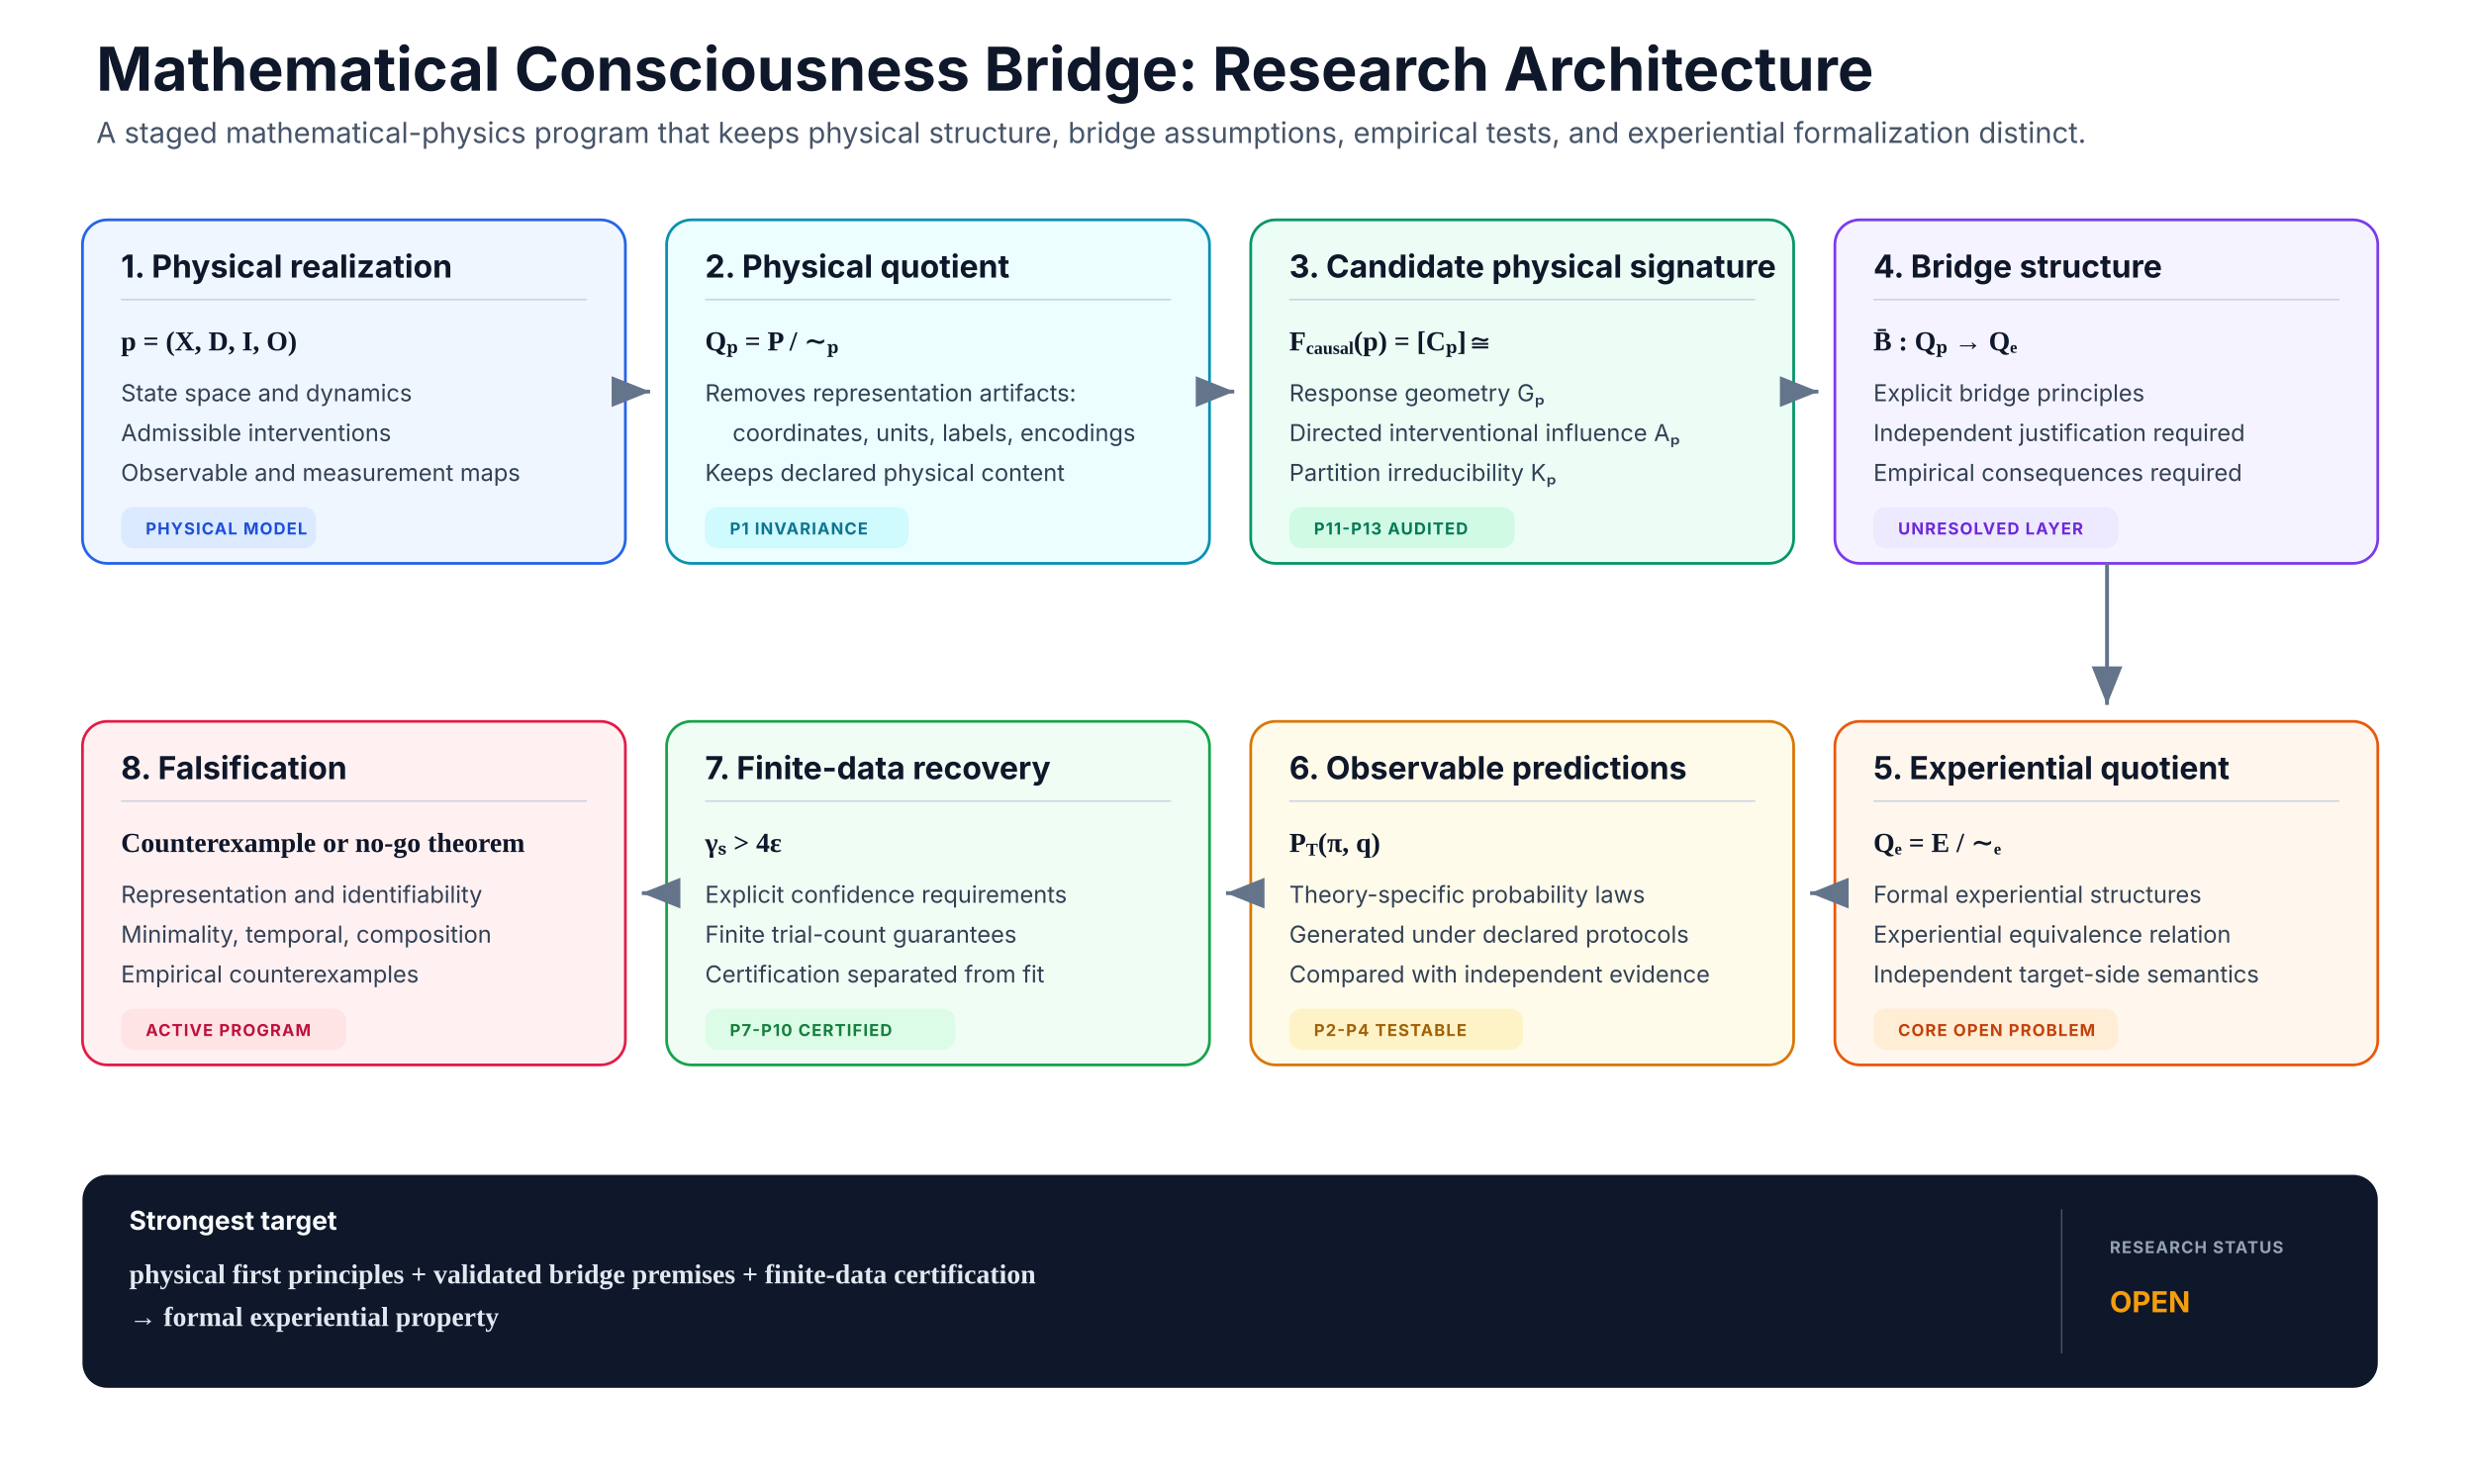
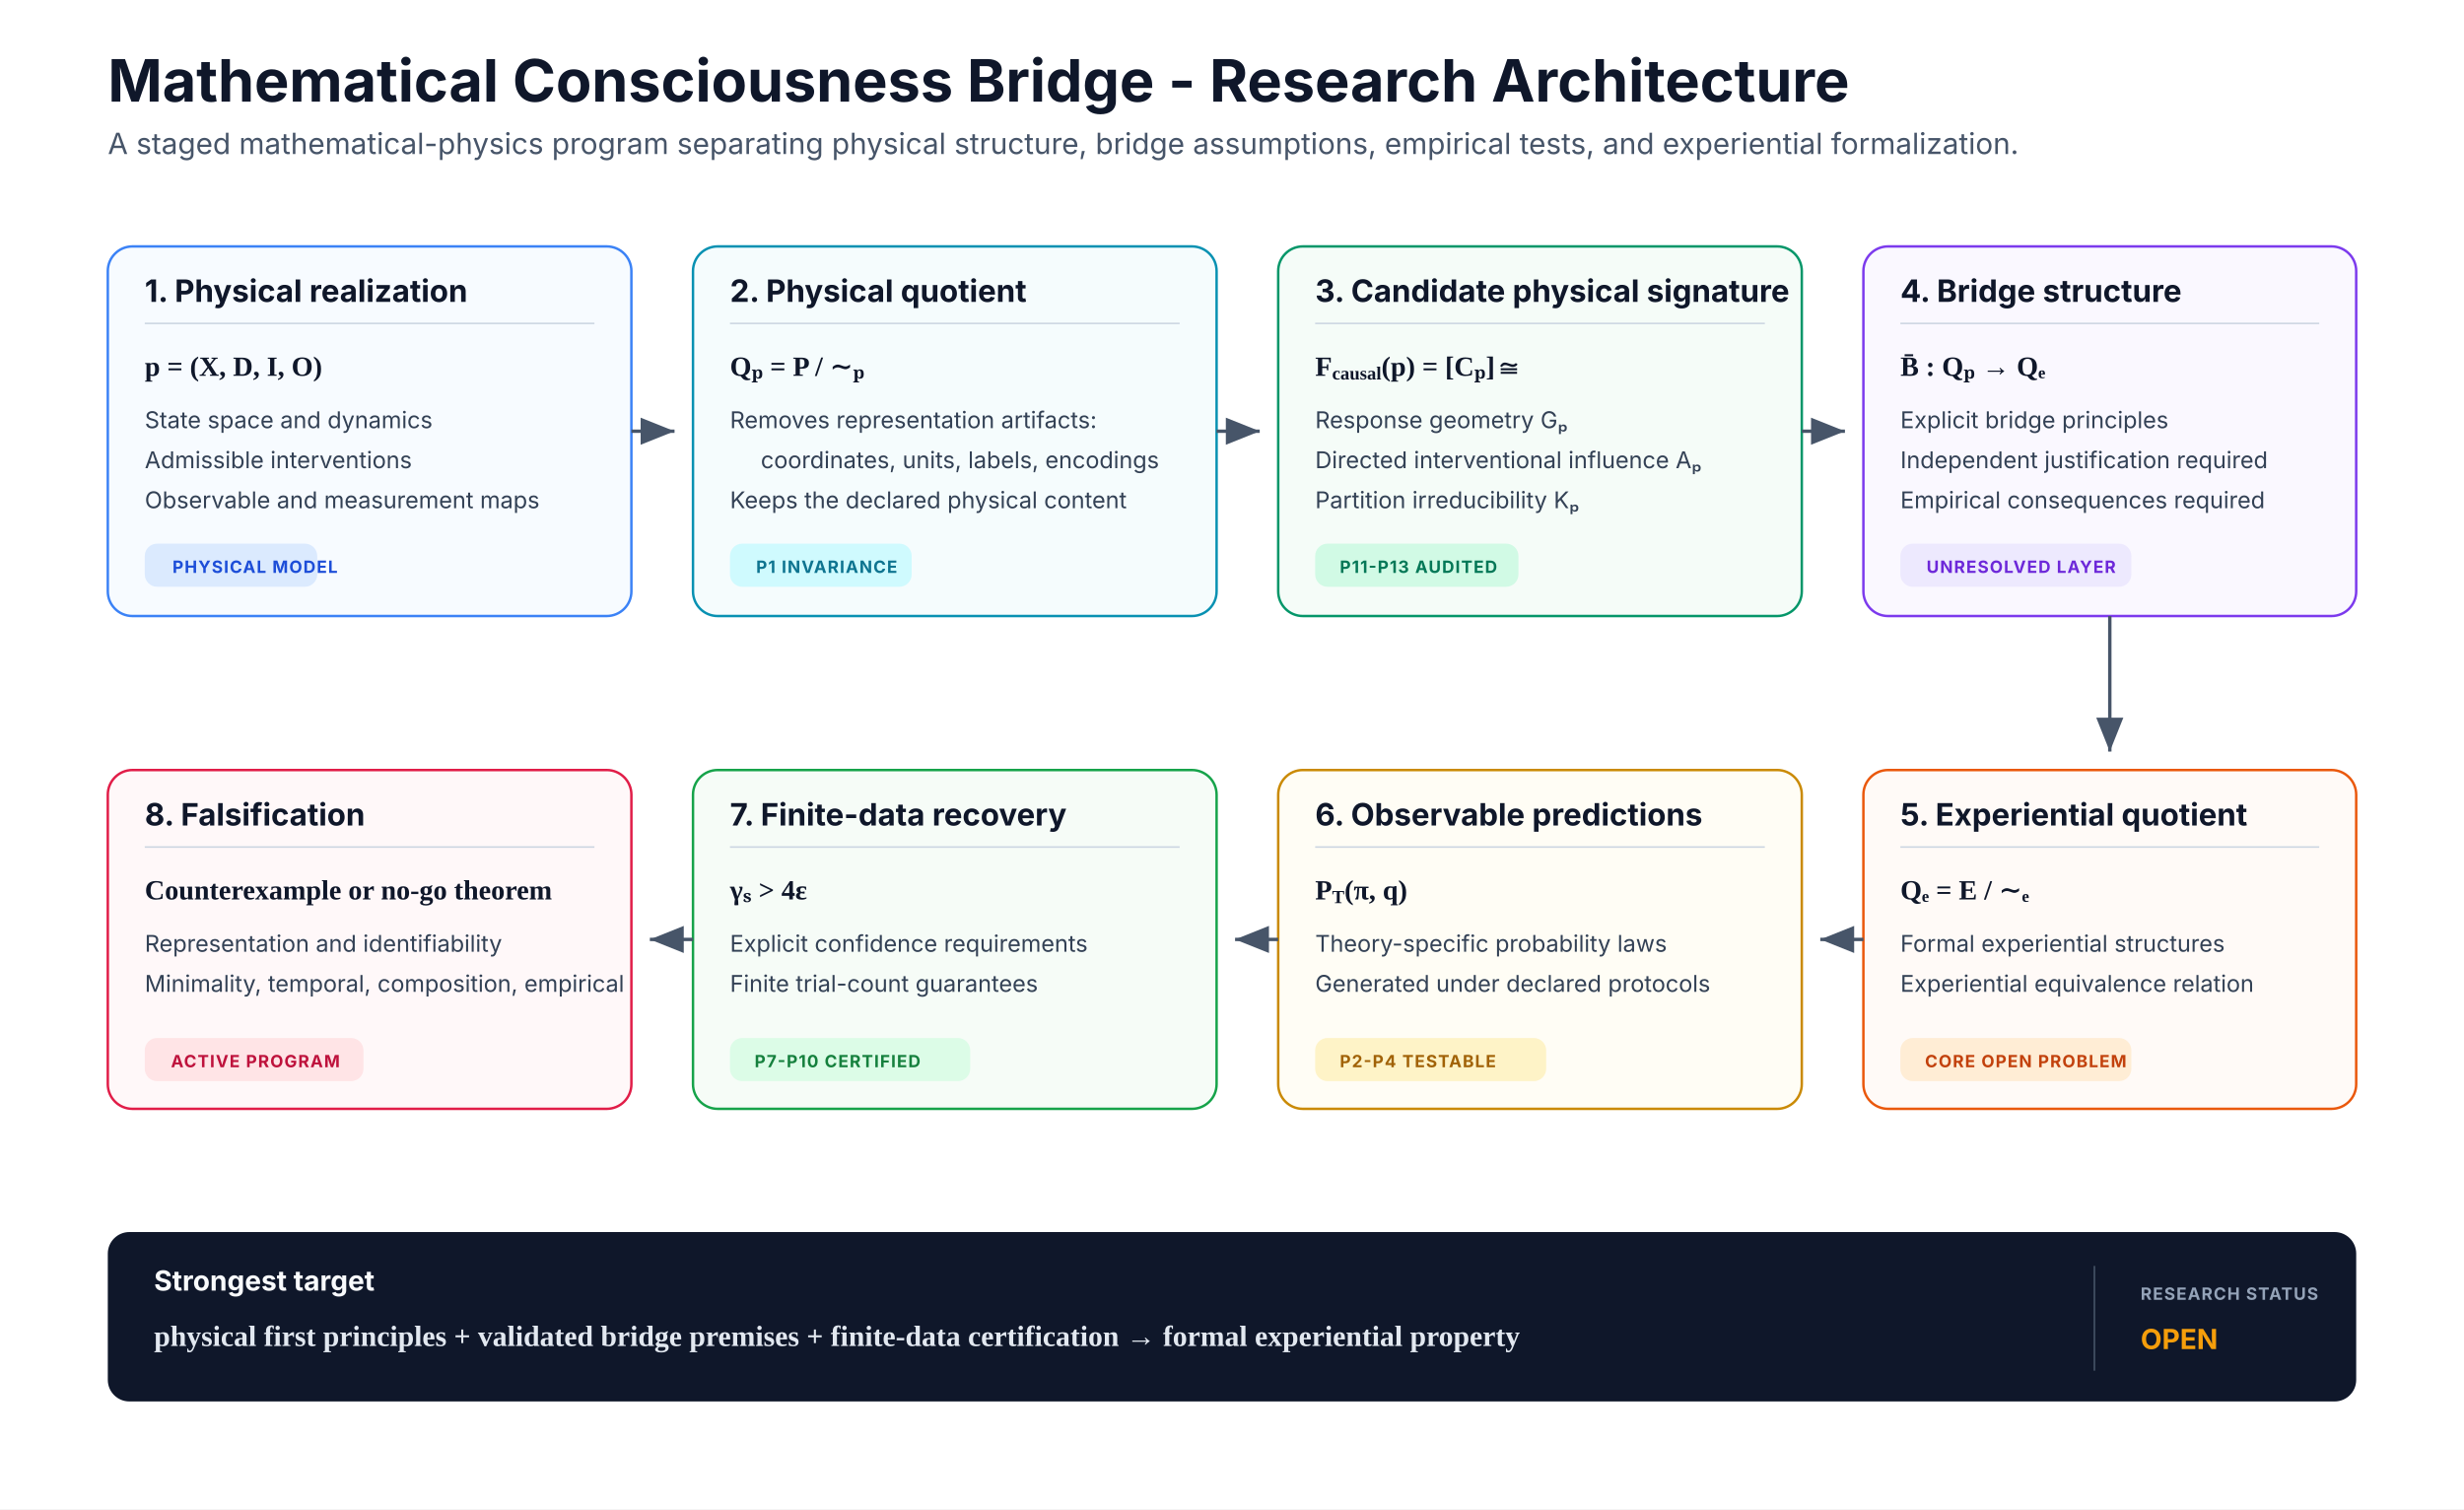
- <svg xmlns="http://www.w3.org/2000/svg" width="1800" height="1080" viewBox="0 0 1800 1080" role="img" aria-labelledby="title desc">
+ <svg xmlns="http://www.w3.org/2000/svg" width="1600" height="980" viewBox="0 0 1600 980" role="img" aria-labelledby="title desc">
  <defs>
    <marker id="arrow" markerWidth="12" markerHeight="12" refX="10" refY="4" orient="auto">
-       <path d="M0 0 L0 8 L10 4 z" fill="#64748b" />
+       <path d="M0 0 L0 8 L10 4 z" fill="#475569" />
    </marker>
    <style>
-       .title{font:700 44px Inter,Segoe UI,Arial,sans-serif;fill:#0f172a}
-       .subtitle{font:400 21px Inter,Segoe UI,Arial,sans-serif;fill:#475569}
-       .boxTitle{font:700 23px Inter,Segoe UI,Arial,sans-serif;fill:#0f172a}
-       .body{font:400 17px Inter,Segoe UI,Arial,sans-serif;fill:#334155}
-       .eq{font:600 20px Georgia,'Times New Roman',serif;fill:#0f172a}
-       .status{font:700 12px Inter,Segoe UI,Arial,sans-serif;letter-spacing:.8px}
-       .arrow{stroke:#64748b;stroke-width:2.8;fill:none;marker-end:url(#arrow)}
-       .divider{stroke:#cbd5e1;stroke-width:1.2}
+       .title{font:700 38px Inter,Segoe UI,Arial,sans-serif;fill:#0f172a}
+       .subtitle{font:400 19px Inter,Segoe UI,Arial,sans-serif;fill:#475569}
+       .boxTitle{font:700 20px Inter,Segoe UI,Arial,sans-serif;fill:#0f172a}
+       .body{font:400 15px Inter,Segoe UI,Arial,sans-serif;fill:#334155}
+       .eq{font:600 18px Georgia,'Times New Roman',serif;fill:#0f172a}
+       .status{font:700 11px Inter,Segoe UI,Arial,sans-serif;letter-spacing:.7px}
+       .arrow{stroke:#475569;stroke-width:2.2;fill:none;marker-end:url(#arrow)}
+       .divider{stroke:#cbd5e1;stroke-width:1}
    </style>
  </defs>
-   <rect width="1800" height="1080" fill="#ffffff" />
-   <text x="70" y="66" class="title">Mathematical Consciousness Bridge: Research Architecture</text>
-   <text x="70" y="104" class="subtitle">A staged mathematical-physics program that keeps physical structure, bridge assumptions, empirical tests, and experiential formalization distinct.</text>
+   <rect width="1600" height="980" fill="#ffffff" />
+   <text x="70" y="66" class="title">Mathematical Consciousness Bridge - Research Architecture</text>
+   <text x="70" y="100" class="subtitle">A staged mathematical-physics program separating physical structure, bridge assumptions, empirical tests, and experiential formalization.</text>
  <g>
-     <rect x="60" y="160" width="395" height="250" rx="18" fill="#eff6ff" stroke="#2563eb" stroke-width="2" />
-     <text x="88" y="202" class="boxTitle">1. Physical realization</text>
-     <line x1="88" y1="218" x2="427" y2="218" class="divider" />
-     <text x="88" y="255" class="eq">p = (X, D, I, O)</text>
-     <text x="88" y="292" class="body">State space and dynamics</text>
-     <text x="88" y="321" class="body">Admissible interventions</text>
-     <text x="88" y="350" class="body">Observable and measurement maps</text>
-     <rect x="88" y="369" width="142" height="30" rx="9" fill="#dbeafe" />
-     <text x="106" y="389" class="status" fill="#1d4ed8">PHYSICAL MODEL</text>
+     <rect x="70" y="160" width="340" height="240" rx="16" fill="#f7fbff" stroke="#3b82f6" stroke-width="1.6" />
+     <text x="94" y="196" class="boxTitle">1. Physical realization</text>
+     <line x1="94" y1="210" x2="386" y2="210" class="divider" />
+     <text x="94" y="244" class="eq">p = (X, D, I, O)</text>
+     <text x="94" y="278" class="body">State space and dynamics</text>
+     <text x="94" y="304" class="body">Admissible interventions</text>
+     <text x="94" y="330" class="body">Observable and measurement maps</text>
+     <rect x="94" y="353" width="112" height="28" rx="8" fill="#dbeafe" />
+     <text x="112" y="372" class="status" fill="#1d4ed8">PHYSICAL MODEL</text>
  </g>
  <g>
-     <rect x="485" y="160" width="395" height="250" rx="18" fill="#ecfeff" stroke="#0891b2" stroke-width="2" />
-     <text x="513" y="202" class="boxTitle">2. Physical quotient</text>
-     <line x1="513" y1="218" x2="852" y2="218" class="divider" />
-     <text x="513" y="255" class="eq">Qₚ = P / ∼ₚ</text>
-     <text x="513" y="292" class="body">Removes representation artifacts:</text>
-     <text x="533" y="321" class="body">coordinates, units, labels, encodings</text>
-     <text x="513" y="350" class="body">Keeps declared physical content</text>
-     <rect x="513" y="369" width="148" height="30" rx="9" fill="#cffafe" />
-     <text x="531" y="389" class="status" fill="#0e7490">P1 INVARIANCE</text>
+     <rect x="450" y="160" width="340" height="240" rx="16" fill="#f5fcfd" stroke="#0891b2" stroke-width="1.6" />
+     <text x="474" y="196" class="boxTitle">2. Physical quotient</text>
+     <line x1="474" y1="210" x2="766" y2="210" class="divider" />
+     <text x="474" y="244" class="eq">Qₚ = P / ∼ₚ</text>
+     <text x="474" y="278" class="body">Removes representation artifacts:</text>
+     <text x="494" y="304" class="body">coordinates, units, labels, encodings</text>
+     <text x="474" y="330" class="body">Keeps the declared physical content</text>
+     <rect x="474" y="353" width="118" height="28" rx="8" fill="#cffafe" />
+     <text x="491" y="372" class="status" fill="#0e7490">P1 INVARIANCE</text>
  </g>
  <g>
-     <rect x="910" y="160" width="395" height="250" rx="18" fill="#ecfdf5" stroke="#059669" stroke-width="2" />
-     <text x="938" y="202" class="boxTitle">3. Candidate physical signature</text>
-     <line x1="938" y1="218" x2="1277" y2="218" class="divider" />
-     <text x="938" y="255" class="eq">F<tspan baseline-shift="sub" font-size="13">causal</tspan>(p) = [Cₚ]≅</text>
-     <text x="938" y="292" class="body">Response geometry Gₚ</text>
-     <text x="938" y="321" class="body">Directed interventional influence Aₚ</text>
-     <text x="938" y="350" class="body">Partition irreducibility Kₚ</text>
-     <rect x="938" y="369" width="164" height="30" rx="9" fill="#d1fae5" />
-     <text x="956" y="389" class="status" fill="#047857">P11-P13 AUDITED</text>
+     <rect x="830" y="160" width="340" height="240" rx="16" fill="#f5fcf8" stroke="#059669" stroke-width="1.6" />
+     <text x="854" y="196" class="boxTitle">3. Candidate physical signature</text>
+     <line x1="854" y1="210" x2="1146" y2="210" class="divider" />
+     <text x="854" y="244" class="eq">F<tspan baseline-shift="sub" font-size="12">causal</tspan>(p) = [Cₚ]≅</text>
+     <text x="854" y="278" class="body">Response geometry  Gₚ</text>
+     <text x="854" y="304" class="body">Directed interventional influence  Aₚ</text>
+     <text x="854" y="330" class="body">Partition irreducibility  Kₚ</text>
+     <rect x="854" y="353" width="132" height="28" rx="8" fill="#d1fae5" />
+     <text x="870" y="372" class="status" fill="#047857">P11-P13 AUDITED</text>
  </g>
  <g>
-     <rect x="1335" y="160" width="395" height="250" rx="18" fill="#f5f3ff" stroke="#7c3aed" stroke-width="2" />
-     <text x="1363" y="202" class="boxTitle">4. Bridge structure</text>
-     <line x1="1363" y1="218" x2="1702" y2="218" class="divider" />
-     <text x="1363" y="255" class="eq">B̄ : Qₚ → Qₑ</text>
-     <text x="1363" y="292" class="body">Explicit bridge principles</text>
-     <text x="1363" y="321" class="body">Independent justification required</text>
-     <text x="1363" y="350" class="body">Empirical consequences required</text>
-     <rect x="1363" y="369" width="178" height="30" rx="9" fill="#ede9fe" />
-     <text x="1381" y="389" class="status" fill="#6d28d9">UNRESOLVED LAYER</text>
+     <rect x="1210" y="160" width="320" height="240" rx="16" fill="#faf8ff" stroke="#7c3aed" stroke-width="1.6" />
+     <text x="1234" y="196" class="boxTitle">4. Bridge structure</text>
+     <line x1="1234" y1="210" x2="1506" y2="210" class="divider" />
+     <text x="1234" y="244" class="eq">B̄ : Qₚ → Qₑ</text>
+     <text x="1234" y="278" class="body">Explicit bridge principles</text>
+     <text x="1234" y="304" class="body">Independent justification required</text>
+     <text x="1234" y="330" class="body">Empirical consequences required</text>
+     <rect x="1234" y="353" width="150" height="28" rx="8" fill="#ede9fe" />
+     <text x="1251" y="372" class="status" fill="#6d28d9">UNRESOLVED LAYER</text>
  </g>
-   <path class="arrow" d="M455 285 H473" />
-   <path class="arrow" d="M880 285 H898" />
-   <path class="arrow" d="M1305 285 H1323" />
+   <path class="arrow" d="M410 280 H438" />
+   <path class="arrow" d="M790 280 H818" />
+   <path class="arrow" d="M1170 280 H1198" />
  <g>
-     <rect x="1335" y="525" width="395" height="250" rx="18" fill="#fff7ed" stroke="#ea580c" stroke-width="2" />
-     <text x="1363" y="567" class="boxTitle">5. Experiential quotient</text>
-     <line x1="1363" y1="583" x2="1702" y2="583" class="divider" />
-     <text x="1363" y="620" class="eq">Qₑ = E / ∼ₑ</text>
-     <text x="1363" y="657" class="body">Formal experiential structures</text>
-     <text x="1363" y="686" class="body">Experiential equivalence relation</text>
-     <text x="1363" y="715" class="body">Independent target-side semantics</text>
-     <rect x="1363" y="734" width="178" height="30" rx="9" fill="#ffedd5" />
-     <text x="1381" y="754" class="status" fill="#c2410c">CORE OPEN PROBLEM</text>
+     <rect x="1210" y="500" width="320" height="220" rx="16" fill="#fffaf7" stroke="#ea580c" stroke-width="1.6" />
+     <text x="1234" y="536" class="boxTitle">5. Experiential quotient</text>
+     <line x1="1234" y1="550" x2="1506" y2="550" class="divider" />
+     <text x="1234" y="584" class="eq">Qₑ = E / ∼ₑ</text>
+     <text x="1234" y="618" class="body">Formal experiential structures</text>
+     <text x="1234" y="644" class="body">Experiential equivalence relation</text>
+     <rect x="1234" y="674" width="150" height="28" rx="8" fill="#ffedd5" />
+     <text x="1250" y="693" class="status" fill="#c2410c">CORE OPEN PROBLEM</text>
  </g>
  <g>
-     <rect x="910" y="525" width="395" height="250" rx="18" fill="#fffbeb" stroke="#d97706" stroke-width="2" />
-     <text x="938" y="567" class="boxTitle">6. Observable predictions</text>
-     <line x1="938" y1="583" x2="1277" y2="583" class="divider" />
-     <text x="938" y="620" class="eq">P<tspan baseline-shift="sub" font-size="13">T</tspan>(π, q)</text>
-     <text x="938" y="657" class="body">Theory-specific probability laws</text>
-     <text x="938" y="686" class="body">Generated under declared protocols</text>
-     <text x="938" y="715" class="body">Compared with independent evidence</text>
-     <rect x="938" y="734" width="170" height="30" rx="9" fill="#fef3c7" />
-     <text x="956" y="754" class="status" fill="#a16207">P2-P4 TESTABLE</text>
+     <rect x="830" y="500" width="340" height="220" rx="16" fill="#fffdf5" stroke="#ca8a04" stroke-width="1.6" />
+     <text x="854" y="536" class="boxTitle">6. Observable predictions</text>
+     <line x1="854" y1="550" x2="1146" y2="550" class="divider" />
+     <text x="854" y="584" class="eq">P<tspan baseline-shift="sub" font-size="12">T</tspan>(π, q)</text>
+     <text x="854" y="618" class="body">Theory-specific probability laws</text>
+     <text x="854" y="644" class="body">Generated under declared protocols</text>
+     <rect x="854" y="674" width="150" height="28" rx="8" fill="#fef3c7" />
+     <text x="870" y="693" class="status" fill="#a16207">P2-P4 TESTABLE</text>
  </g>
  <g>
-     <rect x="485" y="525" width="395" height="250" rx="18" fill="#f0fdf4" stroke="#16a34a" stroke-width="2" />
-     <text x="513" y="567" class="boxTitle">7. Finite-data recovery</text>
-     <line x1="513" y1="583" x2="852" y2="583" class="divider" />
-     <text x="513" y="620" class="eq">γₛ &gt; 4ε</text>
-     <text x="513" y="657" class="body">Explicit confidence requirements</text>
-     <text x="513" y="686" class="body">Finite trial-count guarantees</text>
-     <text x="513" y="715" class="body">Certification separated from fit</text>
-     <rect x="513" y="734" width="182" height="30" rx="9" fill="#dcfce7" />
-     <text x="531" y="754" class="status" fill="#15803d">P7-P10 CERTIFIED</text>
+     <rect x="450" y="500" width="340" height="220" rx="16" fill="#f6fcf7" stroke="#16a34a" stroke-width="1.6" />
+     <text x="474" y="536" class="boxTitle">7. Finite-data recovery</text>
+     <line x1="474" y1="550" x2="766" y2="550" class="divider" />
+     <text x="474" y="584" class="eq">γₛ &gt; 4ε</text>
+     <text x="474" y="618" class="body">Explicit confidence requirements</text>
+     <text x="474" y="644" class="body">Finite trial-count guarantees</text>
+     <rect x="474" y="674" width="156" height="28" rx="8" fill="#dcfce7" />
+     <text x="490" y="693" class="status" fill="#15803d">P7-P10 CERTIFIED</text>
  </g>
  <g>
-     <rect x="60" y="525" width="395" height="250" rx="18" fill="#fff1f2" stroke="#e11d48" stroke-width="2" />
-     <text x="88" y="567" class="boxTitle">8. Falsification</text>
-     <line x1="88" y1="583" x2="427" y2="583" class="divider" />
-     <text x="88" y="620" class="eq">Counterexample or no-go theorem</text>
-     <text x="88" y="657" class="body">Representation and identifiability</text>
-     <text x="88" y="686" class="body">Minimality, temporal, composition</text>
-     <text x="88" y="715" class="body">Empirical counterexamples</text>
-     <rect x="88" y="734" width="164" height="30" rx="9" fill="#ffe4e6" />
-     <text x="106" y="754" class="status" fill="#be123c">ACTIVE PROGRAM</text>
+     <rect x="70" y="500" width="340" height="220" rx="16" fill="#fff8f9" stroke="#e11d48" stroke-width="1.6" />
+     <text x="94" y="536" class="boxTitle">8. Falsification</text>
+     <line x1="94" y1="550" x2="386" y2="550" class="divider" />
+     <text x="94" y="584" class="eq">Counterexample or no-go theorem</text>
+     <text x="94" y="618" class="body">Representation and identifiability</text>
+     <text x="94" y="644" class="body">Minimality, temporal, composition, empirical</text>
+     <rect x="94" y="674" width="142" height="28" rx="8" fill="#ffe4e6" />
+     <text x="111" y="693" class="status" fill="#be123c">ACTIVE PROGRAM</text>
  </g>
-   <path class="arrow" d="M1533 410 V513" />
-   <path class="arrow" d="M1335 650 H1317" />
-   <path class="arrow" d="M910 650 H892" />
-   <path class="arrow" d="M485 650 H467" />
-   <rect x="60" y="855" width="1670" height="155" rx="18" fill="#0f172a" />
-   <text x="94" y="895" style="font:700 19px Inter,Segoe UI,Arial,sans-serif;fill:#f8fafc">Strongest target</text>
-   <text x="94" y="934" style="font:600 20px Georgia,'Times New Roman',serif;fill:#e2e8f0">physical first principles + validated bridge premises + finite-data certification</text>
-   <text x="94" y="965" style="font:600 20px Georgia,'Times New Roman',serif;fill:#e2e8f0">→ formal experiential property</text>
-   <line x1="1500" y1="880" x2="1500" y2="985" stroke="#475569" />
-   <text x="1535" y="912" style="font:700 12px Inter,Segoe UI,Arial,sans-serif;letter-spacing:.8px;fill:#94a3b8">RESEARCH STATUS</text>
-   <text x="1535" y="955" style="font:700 21px Inter,Segoe UI,Arial,sans-serif;fill:#f59e0b">OPEN</text>
+   <path class="arrow" d="M1370 400 V488" />
+   <path class="arrow" d="M1210 610 H1182" />
+   <path class="arrow" d="M830 610 H802" />
+   <path class="arrow" d="M450 610 H422" />
+   <rect x="70" y="800" width="1460" height="110" rx="14" fill="#0f172a" />
+   <text x="100" y="838" style="font:700 18px Inter,Segoe UI,Arial,sans-serif;fill:#f8fafc">Strongest target</text>
+   <text x="100" y="874" style="font:600 19px Georgia,'Times New Roman',serif;fill:#e2e8f0">physical first principles + validated bridge premises + finite-data certification  →  formal experiential property</text>
+   <line x1="1360" y1="822" x2="1360" y2="890" stroke="#475569" />
+   <text x="1390" y="844" style="font:700 11px Inter,Segoe UI,Arial,sans-serif;letter-spacing:.7px;fill:#94a3b8">RESEARCH STATUS</text>
+   <text x="1390" y="876" style="font:700 18px Inter,Segoe UI,Arial,sans-serif;fill:#f59e0b">OPEN</text>
</svg>
